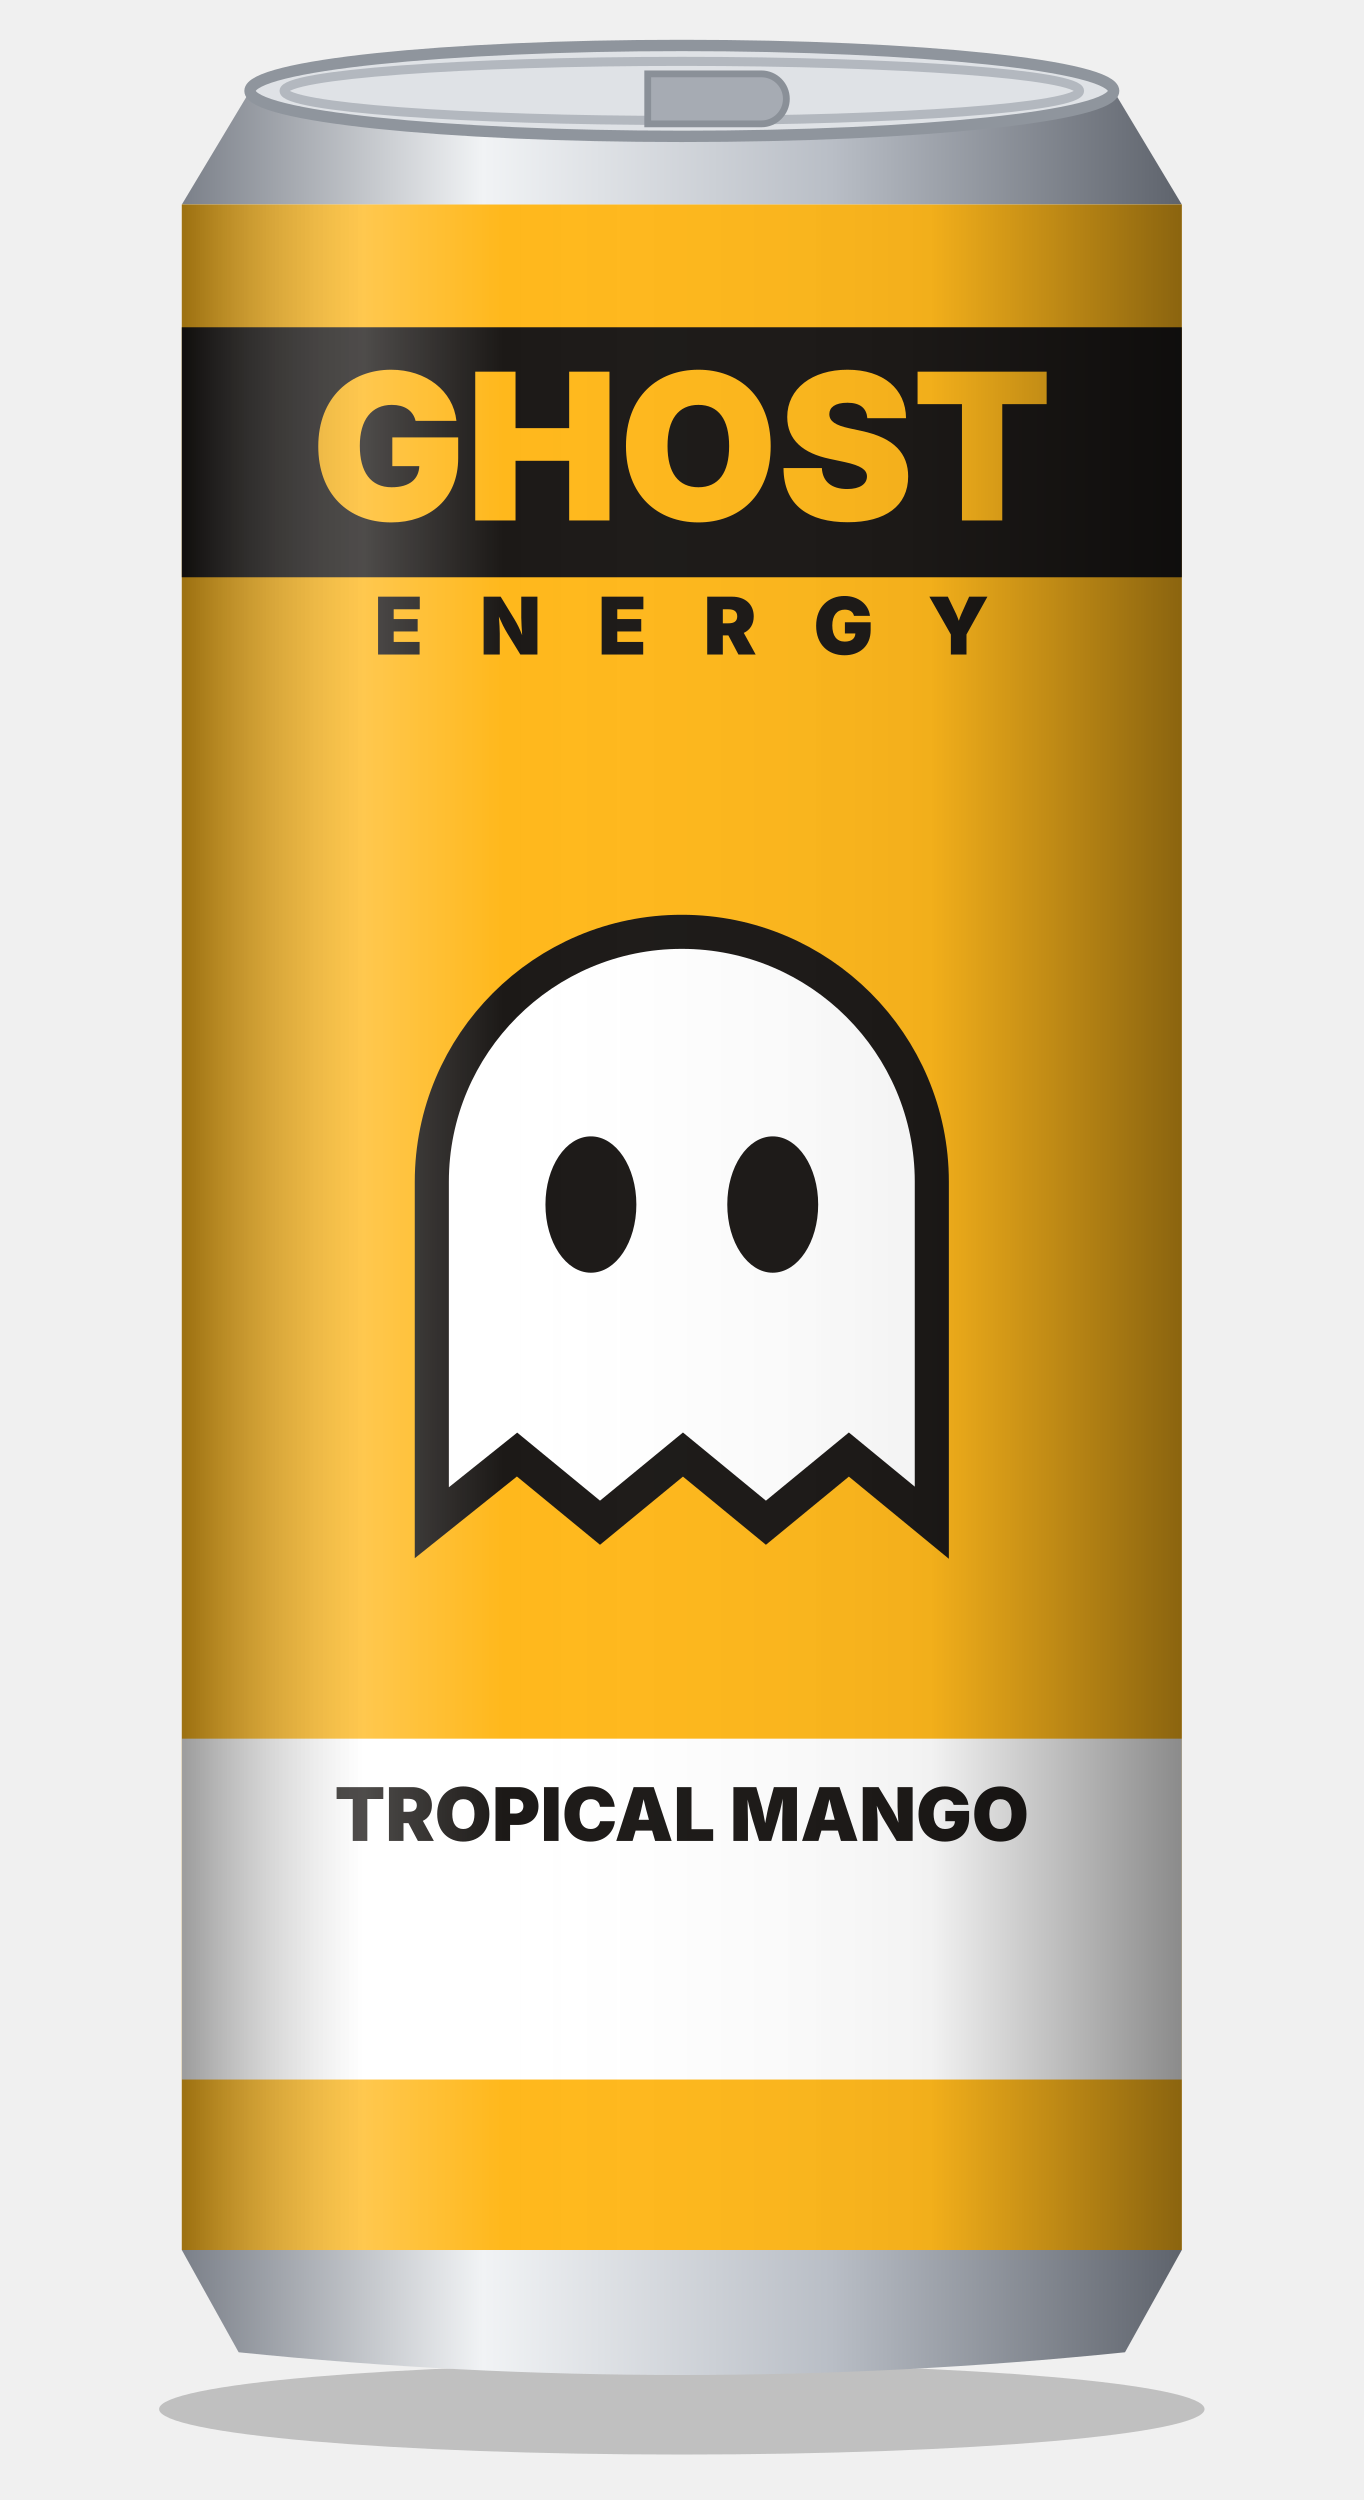
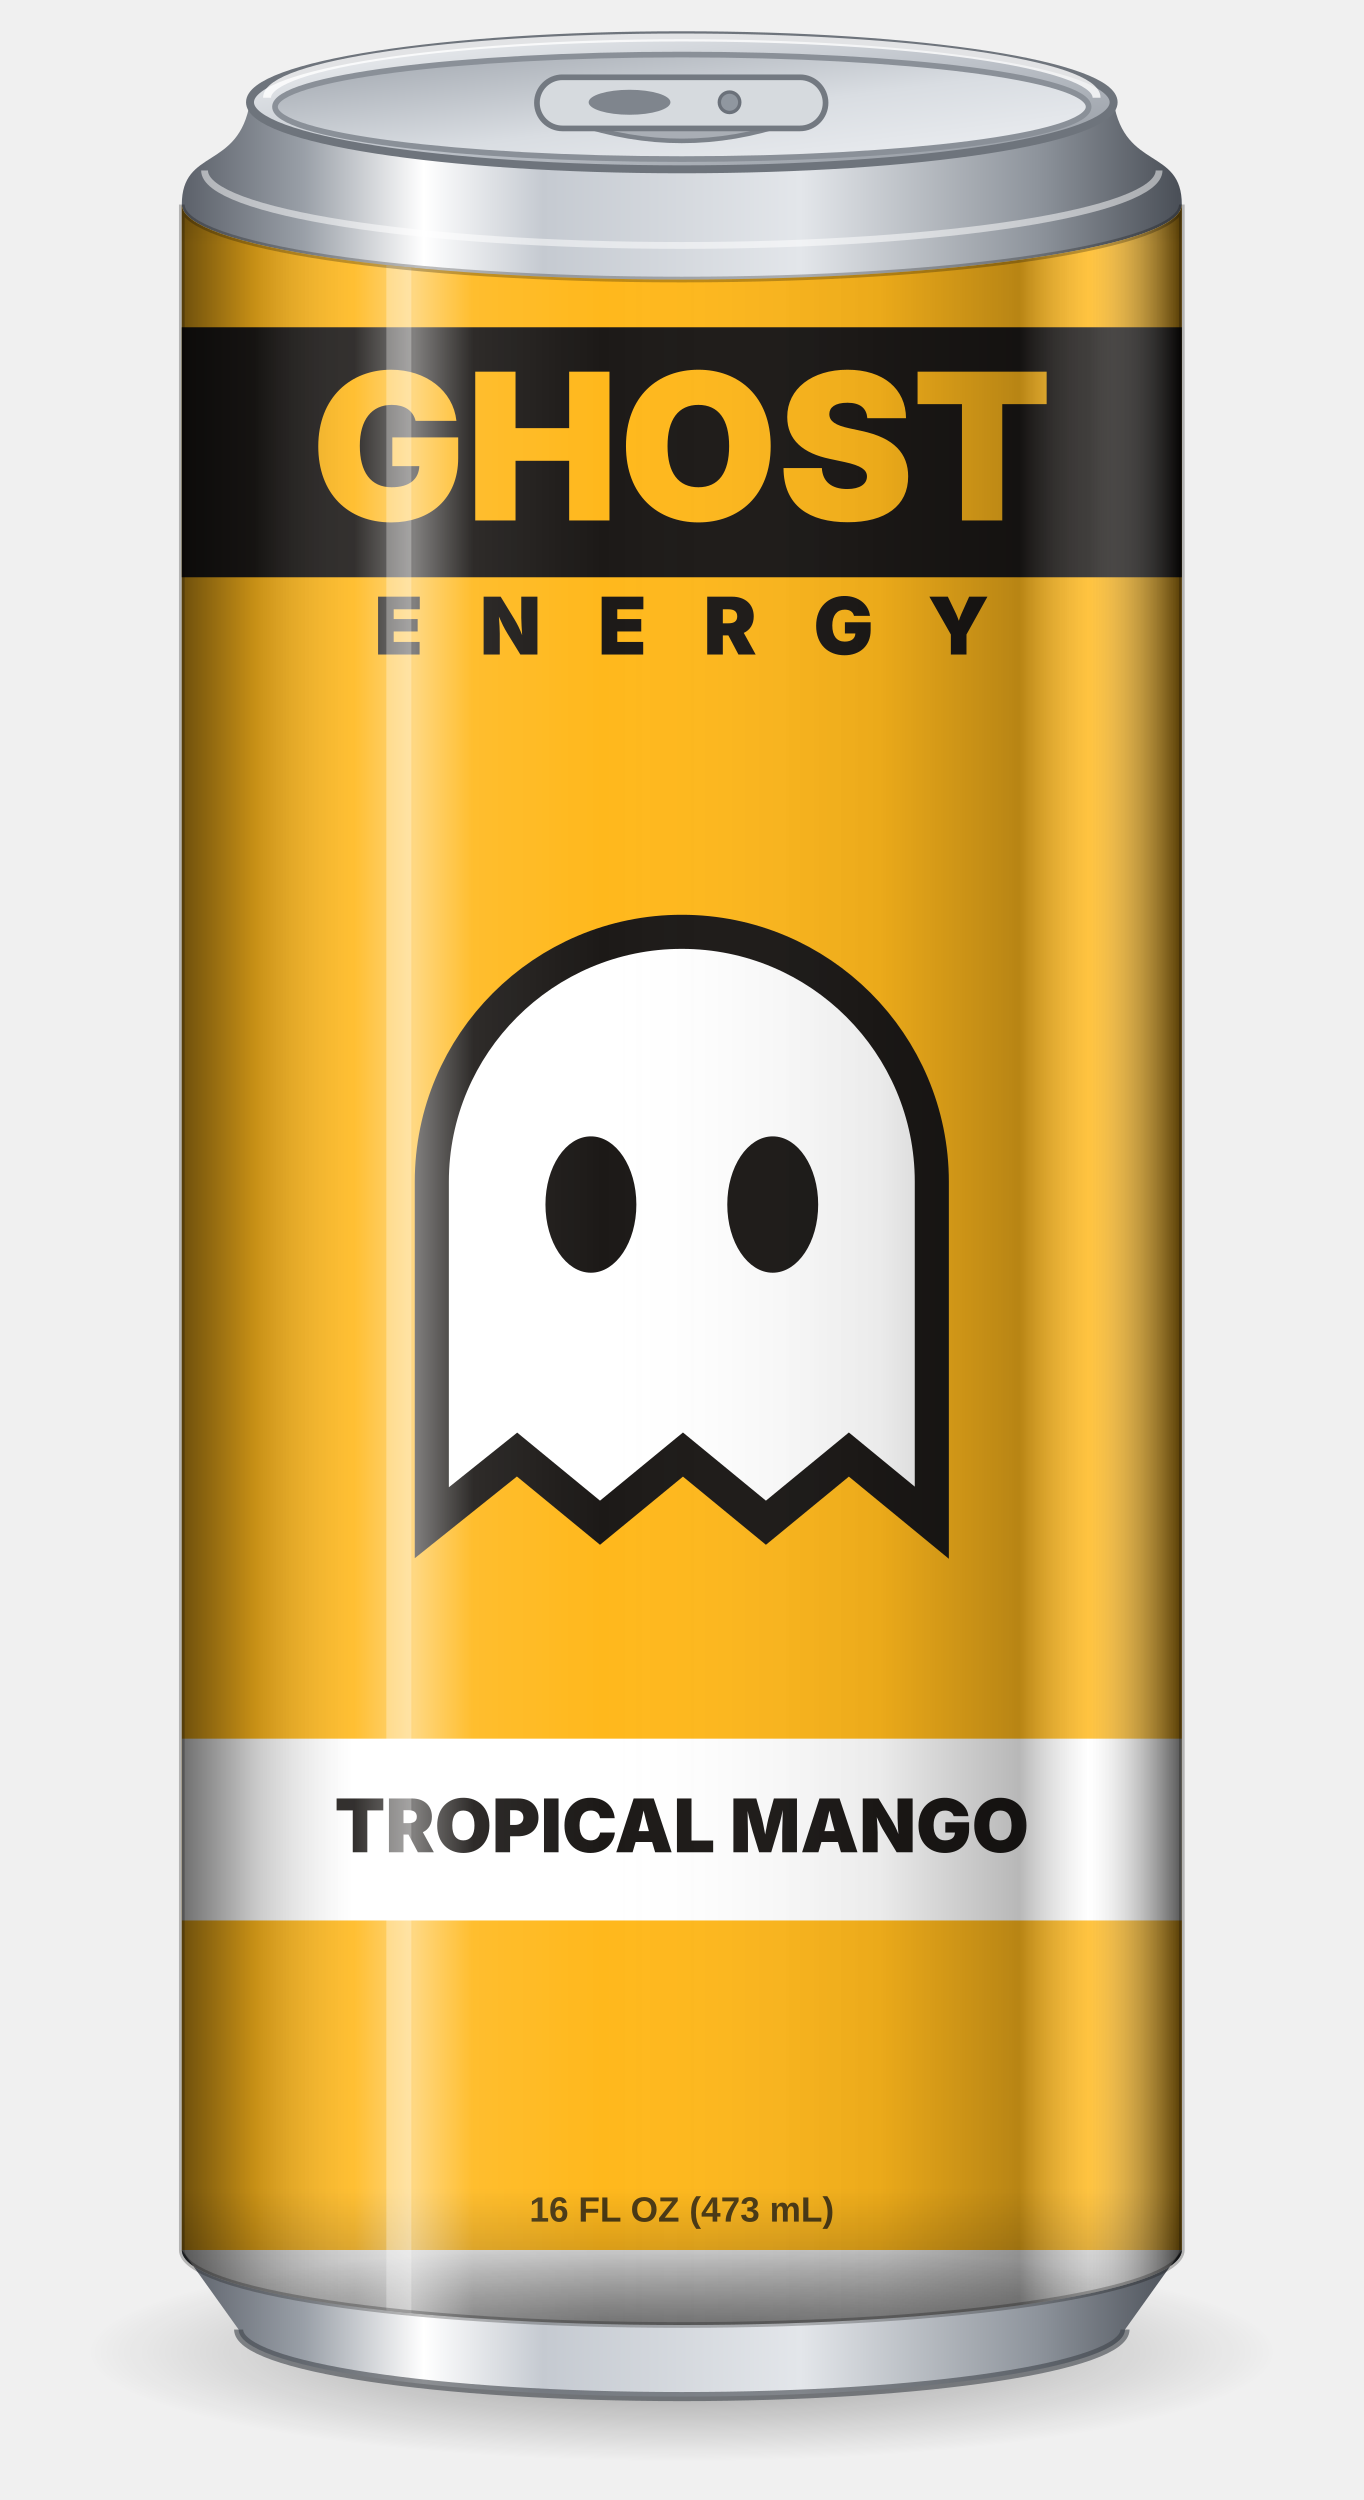
<svg xmlns="http://www.w3.org/2000/svg" viewBox="0 0 120 220" width="120" height="220" role="img" aria-label="Ghost Tropical Mango can, Second Wind art">
  <defs>
    <linearGradient id="shade-ghost-tropical-mango" x1="0" x2="1">
-       <stop offset="0" stop-color="#000" stop-opacity="0.38" />
-       <stop offset="0.18" stop-color="#fff" stop-opacity="0.22" />
-       <stop offset="0.32" stop-color="#fff" stop-opacity="0" />
-       <stop offset="0.75" stop-color="#000" stop-opacity="0.05" />
-       <stop offset="1" stop-color="#000" stop-opacity="0.45" />
+       <stop offset="0" stop-color="#000" stop-opacity="0.55" />
+       <stop offset="0.07" stop-color="#000" stop-opacity="0.22" />
+       <stop offset="0.17" stop-color="#fff" stop-opacity="0.10" />
+       <stop offset="0.23" stop-color="#fff" stop-opacity="0.45" />
+       <stop offset="0.29" stop-color="#fff" stop-opacity="0.08" />
+       <stop offset="0.42" stop-color="#fff" stop-opacity="0" />
+       <stop offset="0.70" stop-color="#000" stop-opacity="0.08" />
+       <stop offset="0.84" stop-color="#000" stop-opacity="0.28" />
+       <stop offset="0.91" stop-color="#fff" stop-opacity="0.16" />
+       <stop offset="1" stop-color="#000" stop-opacity="0.62" />
+     </linearGradient>
+     <linearGradient id="vshade-ghost-tropical-mango" x1="0" y1="0" x2="0" y2="1">
+       <stop offset="0" stop-color="#000" stop-opacity="0.28" />
+       <stop offset="0.05" stop-color="#000" stop-opacity="0" />
+       <stop offset="0.94" stop-color="#000" stop-opacity="0" />
+       <stop offset="1" stop-color="#000" stop-opacity="0.32" />
    </linearGradient>
    <linearGradient id="metal-ghost-tropical-mango" x1="0" x2="1">
-       <stop offset="0" stop-color="#7c818a" />
-       <stop offset="0.3" stop-color="#f1f3f5" />
-       <stop offset="0.65" stop-color="#b9bec6" />
-       <stop offset="1" stop-color="#5f646d" />
+       <stop offset="0" stop-color="#5d626b" />
+       <stop offset="0.12" stop-color="#9aa0a8" />
+       <stop offset="0.24" stop-color="#ffffff" />
+       <stop offset="0.36" stop-color="#c5cad1" />
+       <stop offset="0.62" stop-color="#e3e6ea" />
+       <stop offset="0.86" stop-color="#8d939b" />
+       <stop offset="1" stop-color="#4b5058" />
    </linearGradient>
+     <linearGradient id="lid-ghost-tropical-mango" x1="0" y1="0" x2="1" y2="1">
+       <stop offset="0" stop-color="#f4f6f8" />
+       <stop offset="0.5" stop-color="#bfc4cb" />
+       <stop offset="1" stop-color="#8e949c" />
+     </linearGradient>
+     <linearGradient id="well-ghost-tropical-mango" x1="0" y1="0" x2="1" y2="1">
+       <stop offset="0" stop-color="#9ea4ac" />
+       <stop offset="0.55" stop-color="#d9dde2" />
+       <stop offset="1" stop-color="#eef0f3" />
+     </linearGradient>
+     <radialGradient id="floor-ghost-tropical-mango">
+       <stop offset="0" stop-color="#000" stop-opacity="0.4" />
+       <stop offset="1" stop-color="#000" stop-opacity="0" />
+     </radialGradient>
    <clipPath id="body-ghost-tropical-mango">
-       <rect x="16" y="18" width="88" height="180" />
+       <path d="M16 18 A44.0 6.6 0 0 0 104 18 L104 198 A44.0 6.6 0 0 1 16 198 Z" />
    </clipPath>
  </defs>
-   <ellipse cx="60.0" cy="212" rx="46.0" ry="4" fill="#000" opacity="0.2" />
-   <path d="M22 8 L98 8 L104 18 L16 18 Z" fill="url(#metal-ghost-tropical-mango)" />
-   <ellipse cx="60.0" cy="8" rx="38.0" ry="4" fill="#dfe2e6" stroke="#8f959d" stroke-width="1" />
-   <ellipse cx="60.0" cy="8" rx="35.0" ry="2.6" fill="none" stroke="#b3b8bf" stroke-width="0.8" />
-   <path d="M57.0 6.5 h10 a2.2 2.2 0 0 1 0 4.4 h-10 z" fill="#a6abb3" stroke="#8a9098" stroke-width="0.6" />
+   <ellipse cx="60.0" cy="207" rx="52.0" ry="9.6" fill="url(#floor-ghost-tropical-mango)" />
+   <path d="M16 198 A44.0 6.6 0 0 0 104 198 L99 205 A39.0 5.9 0 0 1 21 205 Z" fill="url(#metal-ghost-tropical-mango)" />
+   <path d="M21 205 A39.0 5.9 0 0 0 99 205" stroke="#3f444b" stroke-width="0.8" fill="none" opacity="0.6" />
+   <path d="M16 18 C16 13,21 15,22 9 L98 9 C99 15,104 13,104 18 A44.0 6.6 0 0 1 16 18 Z" fill="url(#metal-ghost-tropical-mango)" />
+   <path d="M18 15 A42.0 6.6 0 0 0 102 15" stroke="#fff" stroke-width="0.6" fill="none" opacity="0.5" />
  <g clip-path="url(#body-ghost-tropical-mango)">
    <rect x="16" y="18" width="88" height="180" fill="#ffb81c" />
    <rect x="16" y="28.8" width="88" height="22" fill="#1c1917" />
    <text x="60.0" y="45.8" font-family="'Arial Black','Inter Black','Helvetica Neue',Arial,sans-serif" font-size="18" font-weight="900" text-anchor="middle" fill="#ffb81c" textLength="70.0" lengthAdjust="spacingAndGlyphs">GHOST</text>
    <text x="60.0" y="57.6" font-family="'Arial Black','Inter Black','Helvetica Neue',Arial,sans-serif" font-size="7" font-weight="900" text-anchor="middle" fill="#1c1917" letter-spacing="5">ENERGY</text>
    <path d="M38.0 134.0 V104.0 a22 22 0 0 1 44 0 V134.0 l-7.3 -6 -7.3 6 -7.3 -6 -7.3 6 -7.3 -6 z" fill="#fff" stroke="#1c1917" stroke-width="3" />
    <ellipse cx="52.0" cy="106.0" rx="4" ry="6" fill="#1c1917" />
    <ellipse cx="68.0" cy="106.0" rx="4" ry="6" fill="#1c1917" />
-     <rect x="16" y="153.0" width="88" height="30" fill="#fff" />
-     <text x="60.0" y="162.0" font-family="'Arial Black','Inter Black','Helvetica Neue',Arial,sans-serif" font-size="6.5" font-weight="900" text-anchor="middle" fill="#1c1917">TROPICAL MANGO</text>
-     <rect x="16" y="18" width="88" height="180" fill="url(#shade-ghost-tropical-mango)" />
+     <rect x="16" y="153.0" width="88" height="16" fill="#fff" />
+     <text x="60.0" y="163.0" font-family="'Arial Black','Inter Black','Helvetica Neue',Arial,sans-serif" font-size="6.5" font-weight="900" text-anchor="middle" fill="#1c1917">TROPICAL MANGO</text>
+     <text x="60.0" y="195.5" font-family="'Helvetica Neue',Arial,Inter,sans-serif" font-size="3.1" font-weight="700" text-anchor="middle" fill="#111111" opacity="0.75">16 FL OZ (473 mL)</text>
+     <rect x="16" y="11.4" width="88" height="193.2" fill="url(#vshade-ghost-tropical-mango)" />
+     <rect x="16" y="11.4" width="88" height="193.2" fill="url(#shade-ghost-tropical-mango)" />
+     <rect x="34.0" y="11.4" width="2.2" height="193.2" fill="#fff" opacity="0.3" />
  </g>
-   <path d="M16 198 L104 198 L99 207 Q60.0 211 21 207 Z" fill="url(#metal-ghost-tropical-mango)" />
+   <path d="M16 18 A44.0 6.6 0 0 0 104 18 L104 198 A44.0 6.6 0 0 1 16 198 Z" fill="none" stroke="#000" stroke-opacity="0.25" stroke-width="0.5" />
+   <ellipse cx="60.0" cy="9" rx="38.0" ry="5.9" fill="url(#lid-ghost-tropical-mango)" stroke="#6e747c" stroke-width="0.7" />
+   <ellipse cx="60.0" cy="9.4" rx="35.8" ry="4.6" fill="url(#well-ghost-tropical-mango)" stroke="#8a9098" stroke-width="0.5" />
+   <path d="M50.6 10.8 q9.4 3.2 18.8 0 l-2.5 -2.1 h-13.8 z" fill="#a9aeb5" stroke="#7c828a" stroke-width="0.4" />
+   <path d="M49.5 6.8 h20.9 a2.2 2.2 0 0 1 0 4.5 h-20.9 a2.2 2.2 0 0 1 0 -4.5 z" fill="#d6dade" stroke="#737981" stroke-width="0.5" />
+   <ellipse cx="55.4" cy="9" rx="3.6" ry="1.1" fill="#7f858d" />
+   <circle cx="64.2" cy="9" r="0.9" fill="#9097a0" stroke="#6b717a" stroke-width="0.3" />
+   <path d="M23.5 8.6 A36.5 5.3 0 0 1 96.5 8.6" stroke="#fff" stroke-width="0.7" fill="none" opacity="0.8" />
</svg>
